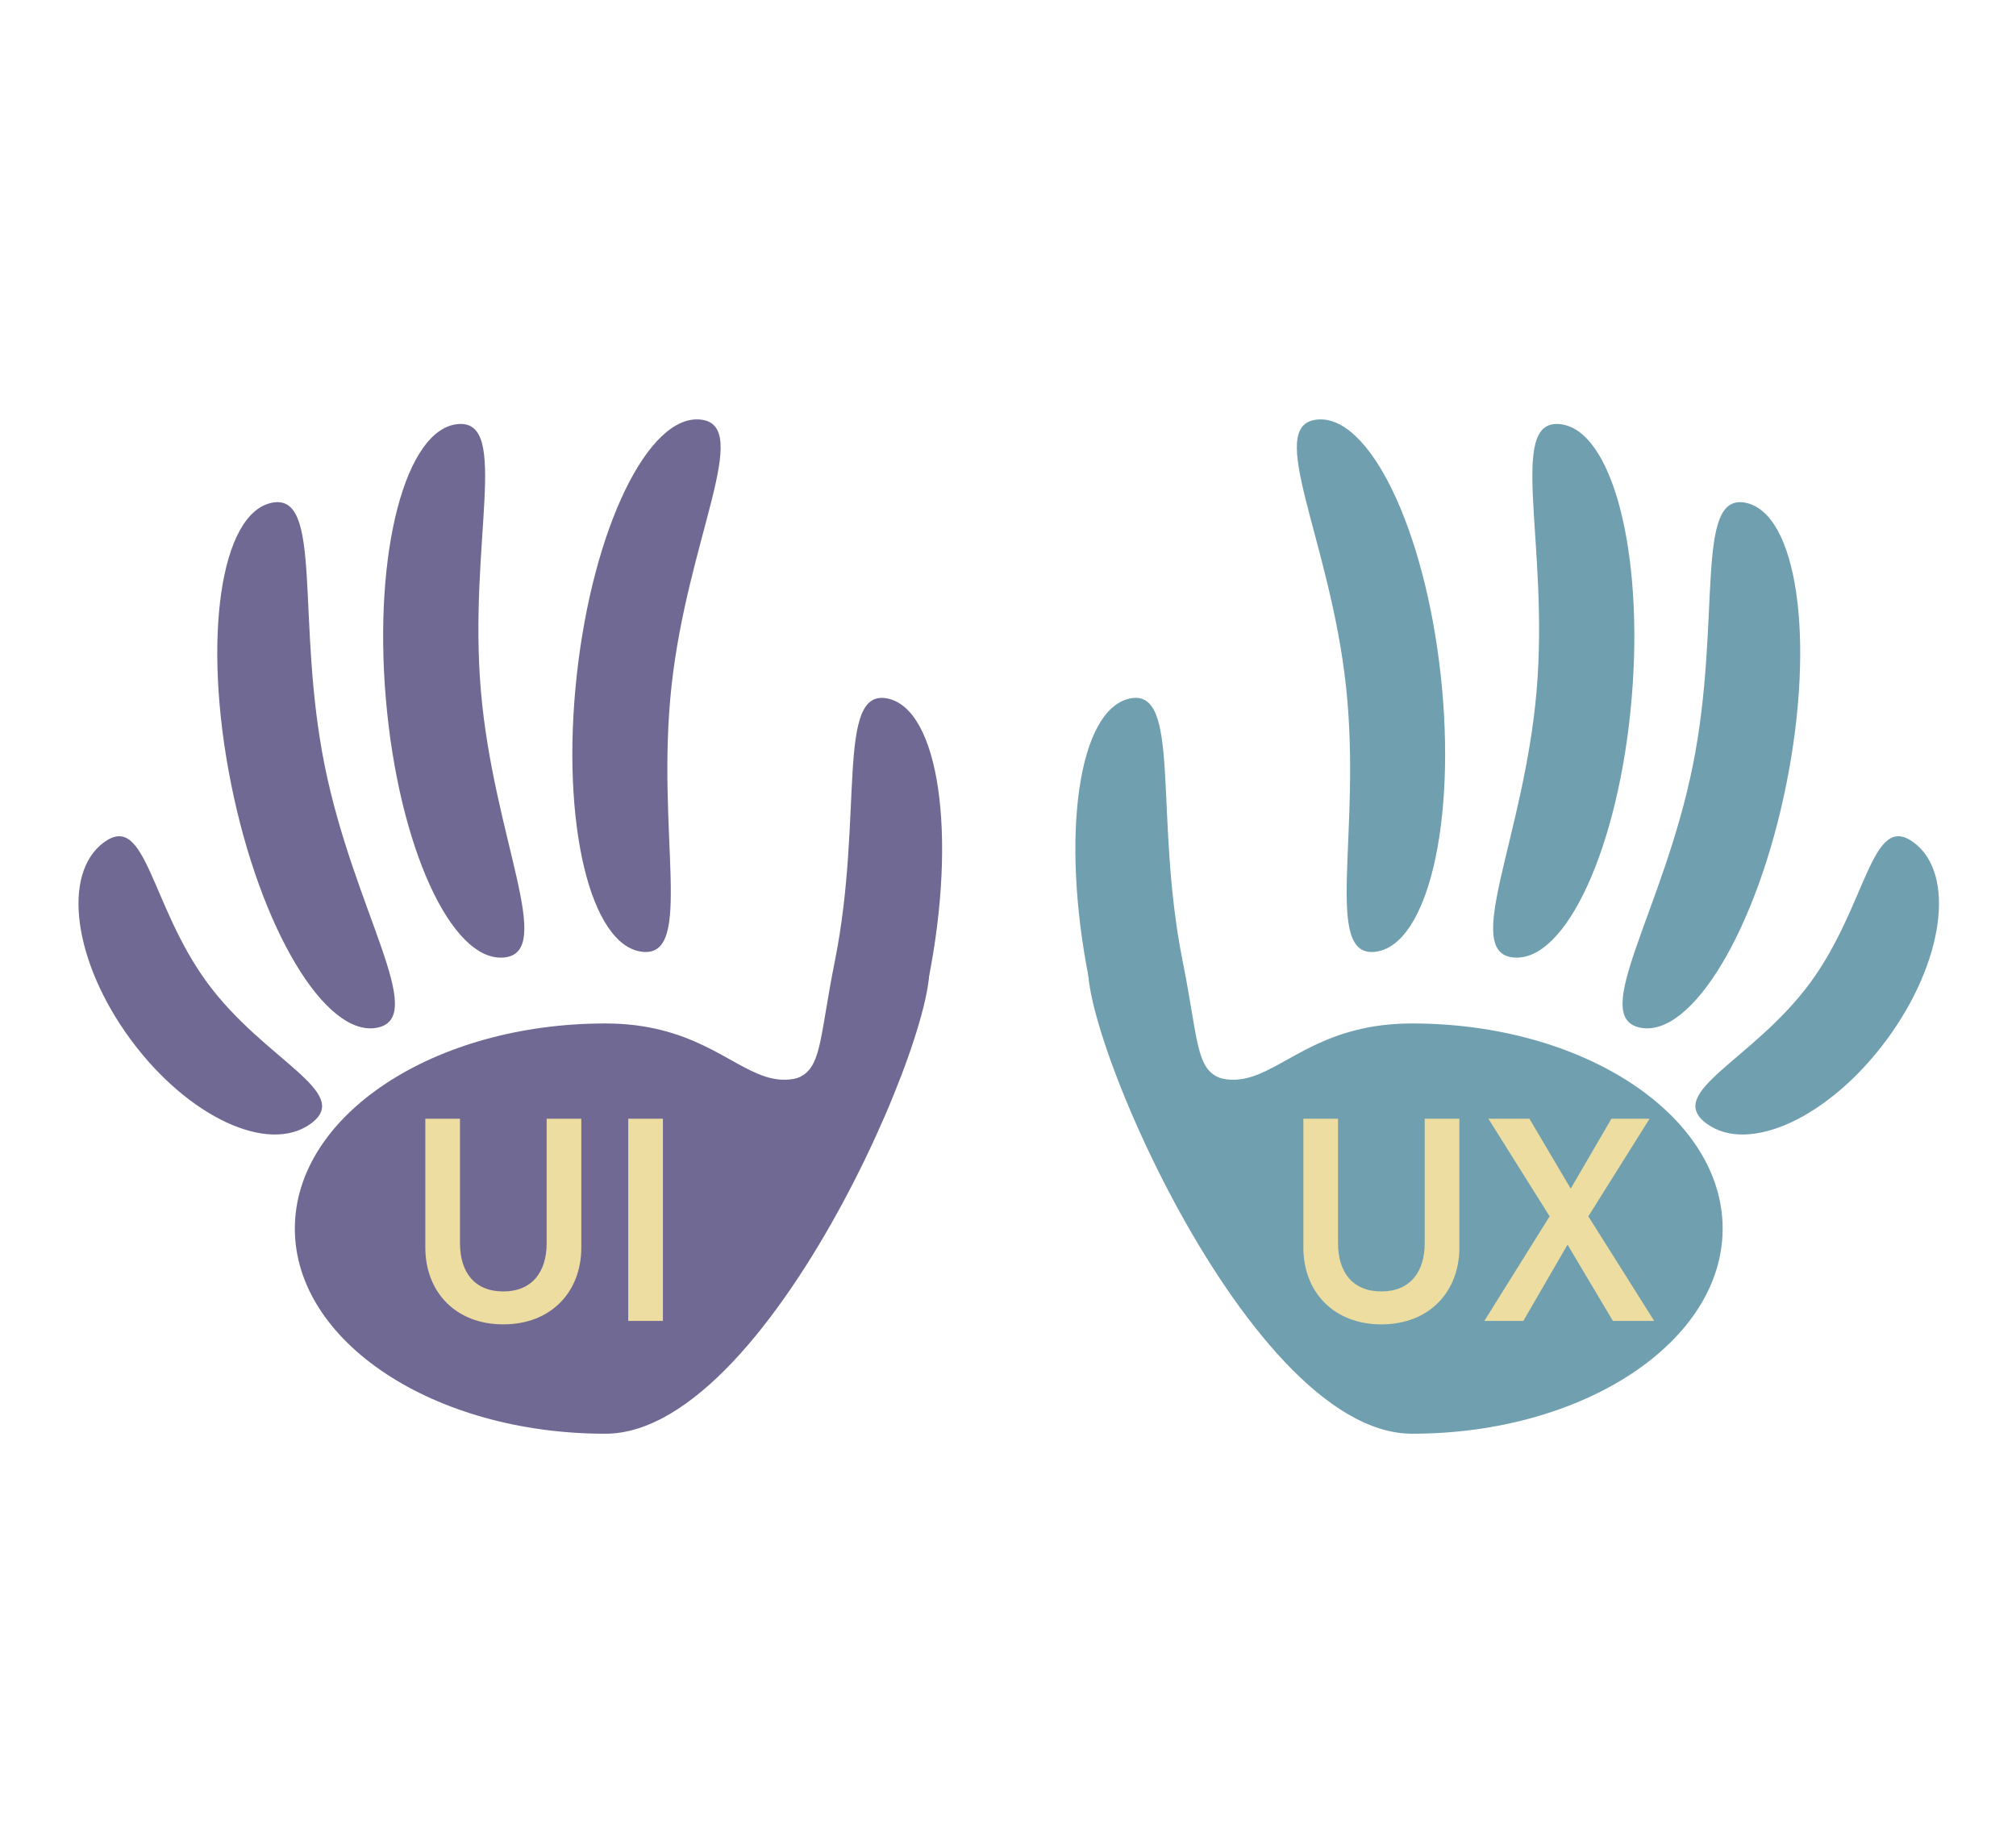
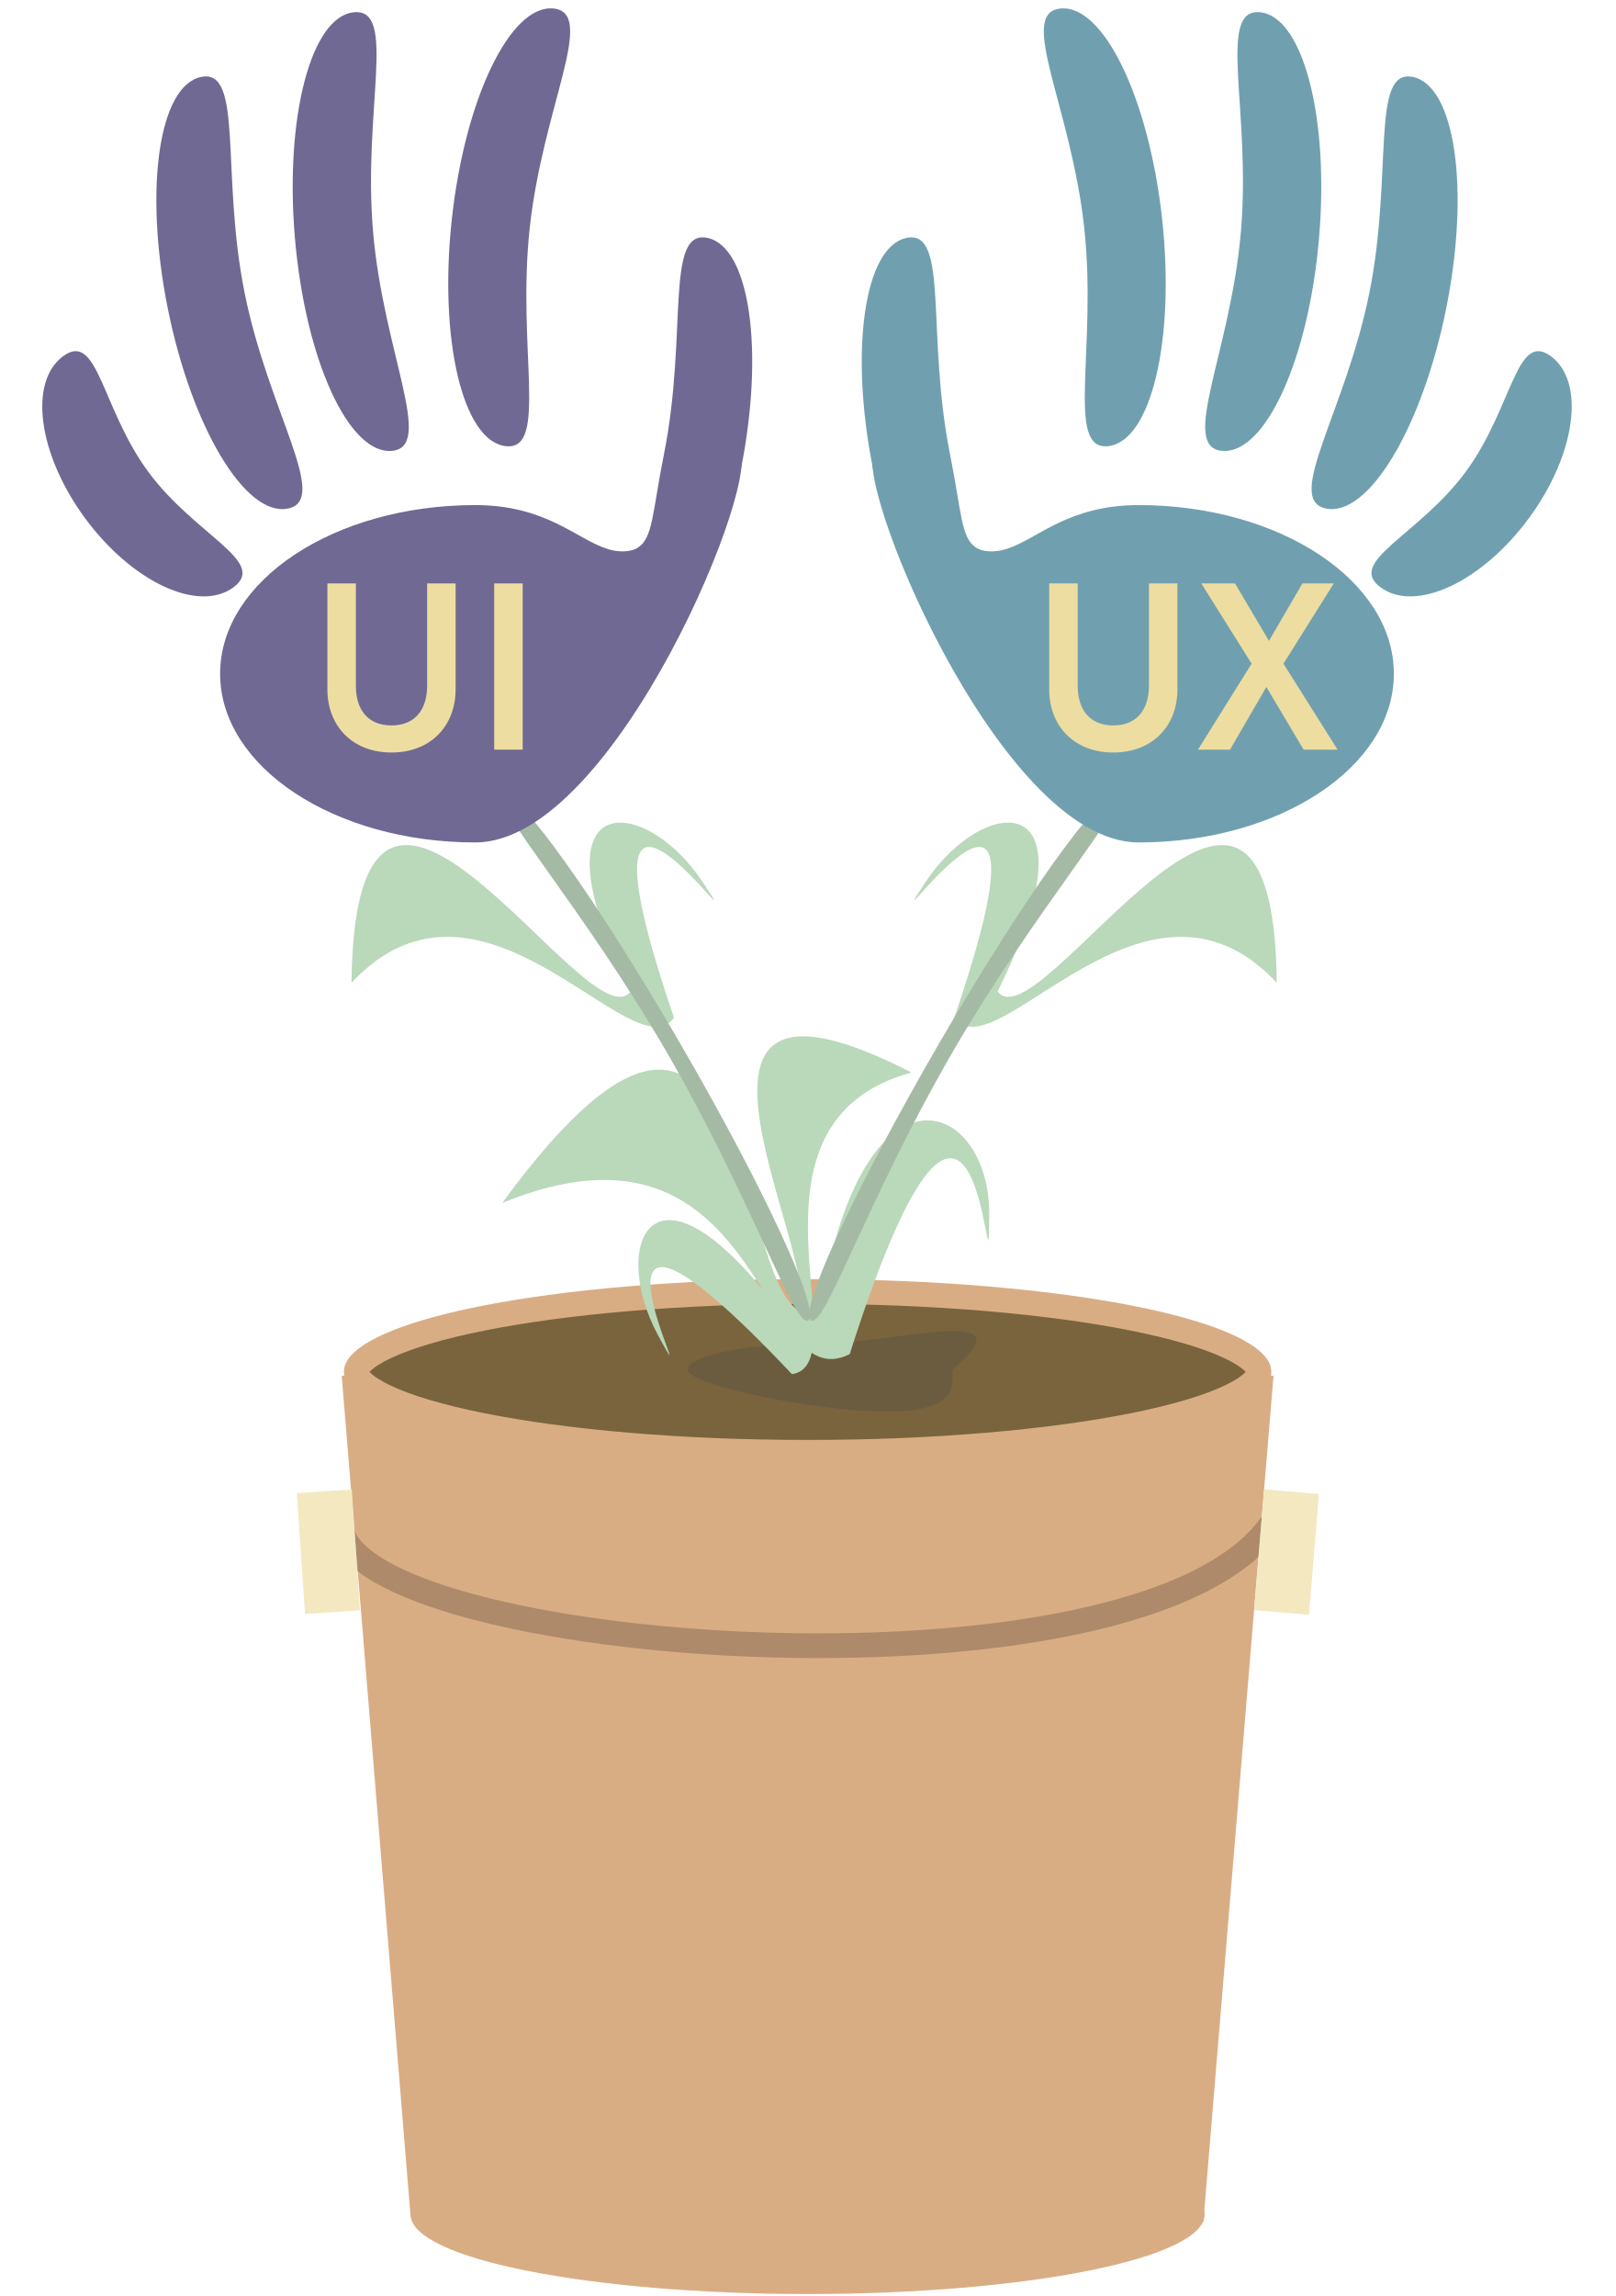
- <svg xmlns="http://www.w3.org/2000/svg" width="670" height="613" viewBox="0 0 670 613" fill="none">
-   <path d="M307.335 317.42C319.368 324.602 258.167 476.498 201.177 476.498C144.187 476.498 97.987 445.975 97.987 408.322C97.987 370.669 144.187 340.146 201.177 340.146C258.167 340.146 250.394 394.725 307.335 317.42Z" fill="#706993" />
-   <path d="M68.935 326.684C87.944 352.485 117.446 363.018 103.354 373.4C89.261 383.783 62.427 371.284 43.418 345.483C24.41 319.683 20.424 290.35 34.517 279.967C48.609 269.585 49.926 300.883 68.935 326.684Z" fill="#706993" />
-   <path d="M107.881 254.316C117.548 302.492 142.547 338.103 125.385 341.547C108.223 344.99 86.473 308.728 76.806 260.552C67.139 212.376 73.215 170.53 90.377 167.086C107.539 163.643 98.214 206.141 107.881 254.316Z" fill="#706993" />
-   <path d="M159.817 229.586C164.009 278.543 184.847 316.737 167.407 318.23C149.966 319.723 132.43 281.246 128.238 232.289C124.046 183.332 134.786 142.434 152.227 140.941C169.667 139.448 155.625 180.628 159.817 229.586Z" fill="#706993" />
-   <path d="M223.185 227.89C217.836 276.735 230.9 318.236 213.5 316.331C196.1 314.425 186.33 273.284 191.679 224.44C197.028 175.596 215.47 137.545 232.87 139.45C250.27 141.356 228.534 179.046 223.185 227.89Z" fill="#706993" />
-   <path d="M277.464 319.373C267.837 367.557 279.024 359.232 216.625 359.232C233.79 362.662 298.918 373.766 308.544 325.582C318.171 277.398 312.06 235.557 294.895 232.128C277.729 228.699 287.091 271.189 277.464 319.373Z" fill="#706993" />
-   <path d="M363.158 317.42C351.125 324.602 412.327 476.498 469.317 476.498C526.307 476.498 572.507 445.975 572.507 408.322C572.507 370.669 526.307 340.146 469.317 340.146C412.327 340.146 420.1 394.725 363.158 317.42Z" fill="#70A0AF" />
-   <path d="M601.558 326.684C582.55 352.485 553.047 363.018 567.14 373.4C581.232 383.783 608.066 371.284 627.075 345.483C646.084 319.683 650.069 290.35 635.977 279.967C621.884 269.585 620.567 300.883 601.558 326.684Z" fill="#70A0AF" />
-   <path d="M562.613 254.316C552.946 302.492 527.947 338.103 545.109 341.547C562.271 344.99 584.02 308.728 593.688 260.552C603.355 212.376 597.279 170.53 580.117 167.086C562.954 163.643 572.28 206.141 562.613 254.316Z" fill="#70A0AF" />
-   <path d="M510.677 229.586C506.485 278.543 485.646 316.737 503.087 318.23C520.527 319.723 538.064 281.246 542.256 232.289C546.448 183.332 535.707 142.434 518.267 140.941C500.826 139.448 514.869 180.628 510.677 229.586Z" fill="#70A0AF" />
-   <path d="M447.309 227.89C452.658 276.735 439.594 318.236 456.994 316.331C474.394 314.425 484.164 273.284 478.815 224.44C473.466 175.596 455.024 137.545 437.624 139.45C420.224 141.356 441.96 179.046 447.309 227.89Z" fill="#70A0AF" />
-   <path d="M393.03 319.373C402.656 367.557 391.47 359.232 453.869 359.232C436.704 362.662 371.576 373.766 361.95 325.582C352.323 277.398 358.434 235.557 375.599 232.128C392.764 228.699 383.403 271.189 393.03 319.373Z" fill="#70A0AF" />
-   <path d="M181.674 413.176C181.674 422.776 176.778 429.208 167.274 429.208C157.674 429.208 152.874 422.776 152.874 413.176C152.874 391 152.874 371.8 152.874 371.8H141.354V414.616C141.354 429.4 151.434 440.152 167.274 440.152C183.114 440.152 193.194 429.4 193.194 414.616V371.8H181.674C181.674 371.8 181.674 391 181.674 413.176ZM208.792 439H220.312V371.8H208.792V439Z" fill="#EEDDA0" />
-   <path d="M473.487 413.176C473.487 422.776 468.591 429.208 459.087 429.208C449.487 429.208 444.687 422.776 444.687 413.176C444.687 391 444.687 371.8 444.687 371.8H433.167V414.616C433.167 429.4 443.247 440.152 459.087 440.152C474.927 440.152 485.007 429.4 485.007 414.616V371.8H473.487C473.487 371.8 473.487 391 473.487 413.176ZM536.028 439H549.756L527.868 404.248L548.22 371.8H535.548L522.012 395.032L508.284 371.8H494.652L515.004 404.248L493.308 439H506.268L520.956 413.656L536.028 439Z" fill="#EEDDA0" />
+ <svg xmlns="http://www.w3.org/2000/svg" width="653" height="928" viewBox="0 0 653 928" fill="none">
+   <path d="M336.5 905L486.5 898L514.861 556H138.14L166 896L336.5 905Z" fill="#D9AD84" />
+   <path d="M509 554.5C509 555.271 508.631 556.59 506.696 558.482C504.752 560.382 501.617 562.454 497.128 564.577C488.176 568.809 474.904 572.753 458.102 576.114C424.581 582.818 378.05 587 326.5 587C274.95 587 228.419 582.818 194.898 576.114C178.096 572.753 164.824 568.809 155.872 564.577C151.383 562.454 148.248 560.382 146.304 558.482C144.369 556.59 144 555.271 144 554.5C144 553.729 144.369 552.41 146.304 550.518C148.248 548.618 151.383 546.546 155.872 544.423C164.824 540.191 178.096 536.247 194.898 532.886C228.419 526.182 274.95 522 326.5 522C378.05 522 424.581 526.182 458.102 532.886C474.904 536.247 488.176 540.191 497.128 544.423C501.617 546.546 504.752 548.618 506.696 550.518C508.631 552.41 509 553.729 509 554.5Z" fill="#79643D" stroke="#D9AD84" stroke-width="10" />
+   <path d="M385 553.7C417.5 526.5 361.047 543 331.5 543C301.953 543 278 547.791 278 553.7C278 559.609 328.953 570.5 358.5 570.5C388.047 570.5 385 559.609 385 553.7Z" fill="#6B5C40" />
+   <ellipse rx="160.5" ry="32.1" transform="matrix(1 0 0 -1 326.5 895.1)" fill="#D9AD84" />
+   <path d="M399.939 491.244C399.508 541.338 397.63 377.629 343.519 547.301C306.261 566.306 309.147 442.817 203.047 486.204C312.593 336.434 294.248 548.53 331.506 529.525C348.713 423.482 400.343 444.315 399.939 491.244Z" fill="#BAD8BA" />
+   <path d="M266.142 539.907C287.895 579.764 218.547 447.8 320.174 555.42C348.115 551.251 293.521 453.945 368.477 433.484C245.98 370.617 346.853 530.781 318.912 534.95C264.213 459.05 245.762 502.568 266.142 539.907Z" fill="#BAD8BA" />
+   <path d="M283.971 356.335C309.08 394.168 224.697 271.273 272.49 411.365C255.769 434.136 195.161 340.457 142.101 397.216C143.629 259.537 238.251 423.471 254.971 400.701C213.348 316.914 260.448 320.892 283.971 356.335Z" fill="#BAD8BA" />
+   <path d="M374.304 356.335C349.195 394.168 433.577 271.273 385.785 411.365C402.505 434.136 463.113 340.457 516.173 397.216C514.645 259.537 420.023 423.471 403.303 400.701C444.927 316.914 397.826 320.892 374.304 356.335Z" fill="#BAD8BA" />
+   <path d="M269.514 425.215C303.488 483.736 321.214 536.876 326.7 533.691C332.187 530.506 309.092 480.483 275.117 421.962C241.143 363.441 209.153 318.582 203.667 321.767C198.18 324.952 235.539 366.694 269.514 425.215Z" fill="#A5BAA5" />
+   <path d="M385.12 425.215C351.145 483.736 333.42 536.876 327.934 533.691C322.447 530.506 345.542 480.483 379.516 421.962C413.491 363.441 445.481 318.582 450.967 321.767C456.453 324.952 419.095 366.694 385.12 425.215Z" fill="#A5BAA5" />
+   <path d="M298.335 181.42C310.368 188.602 249.167 340.498 192.176 340.498C135.186 340.498 88.986 309.975 88.986 272.322C88.986 234.669 135.186 204.146 192.176 204.146C249.167 204.146 241.393 258.725 298.335 181.42Z" fill="#706993" />
+   <path d="M59.935 190.684C78.944 216.485 108.446 227.018 94.354 237.4C80.261 247.783 53.427 235.284 34.418 209.483C15.41 183.683 11.424 154.35 25.517 143.967C39.609 133.585 40.926 164.883 59.935 190.684Z" fill="#706993" />
+   <path d="M98.881 118.316C108.548 166.492 133.547 202.103 116.385 205.547C99.223 208.99 77.473 172.728 67.806 124.552C58.139 76.376 64.215 34.53 81.377 31.086C98.539 27.642 89.214 70.141 98.881 118.316Z" fill="#706993" />
+   <path d="M150.817 93.585C155.009 142.543 175.848 180.737 158.407 182.23C140.967 183.723 123.43 145.246 119.238 96.289C115.047 47.332 125.787 6.434 143.227 4.941C160.668 3.448 146.625 44.628 150.817 93.585Z" fill="#706993" />
+   <path d="M214.185 91.89C208.836 140.735 221.9 182.236 204.5 180.331C187.1 178.425 177.33 137.284 182.679 88.44C188.028 39.596 206.47 1.545 223.87 3.45C241.27 5.356 219.534 43.046 214.185 91.89Z" fill="#706993" />
+   <path d="M268.464 183.373C258.837 231.557 270.024 223.232 207.625 223.232C224.79 226.662 289.918 237.766 299.544 189.582C309.171 141.398 303.06 99.557 285.895 96.128C268.729 92.699 278.091 135.189 268.464 183.373Z" fill="#706993" />
+   <path d="M354.158 181.42C342.125 188.602 403.327 340.498 460.317 340.498C517.307 340.498 563.507 309.975 563.507 272.322C563.507 234.669 517.307 204.146 460.317 204.146C403.327 204.146 411.1 258.725 354.158 181.42Z" fill="#70A0AF" />
+   <path d="M592.559 190.684C573.55 216.485 544.048 227.018 558.14 237.4C572.233 247.783 599.067 235.284 618.076 209.483C637.084 183.683 641.07 154.35 626.977 143.967C612.885 133.585 611.568 164.883 592.559 190.684Z" fill="#70A0AF" />
+   <path d="M553.613 118.316C543.946 166.492 518.947 202.103 536.109 205.547C553.271 208.99 575.02 172.728 584.688 124.552C594.355 76.376 588.279 34.53 571.117 31.086C553.954 27.642 563.28 70.141 553.613 118.316Z" fill="#70A0AF" />
+   <path d="M501.677 93.585C497.485 142.543 476.646 180.737 494.087 182.23C511.527 183.723 529.064 145.246 533.256 96.289C537.448 47.332 526.707 6.434 509.267 4.941C491.826 3.448 505.869 44.628 501.677 93.585Z" fill="#70A0AF" />
+   <path d="M438.309 91.89C443.658 140.735 430.594 182.236 447.994 180.331C465.394 178.425 475.164 137.284 469.815 88.44C464.466 39.596 446.024 1.545 428.624 3.45C411.224 5.356 432.96 43.046 438.309 91.89Z" fill="#70A0AF" />
+   <path d="M384.03 183.373C393.657 231.557 382.47 223.232 444.869 223.232C427.704 226.662 362.577 237.766 352.95 189.582C343.323 141.398 349.435 99.557 366.6 96.128C383.765 92.699 374.404 135.189 384.03 183.373Z" fill="#70A0AF" />
+   <path d="M172.674 277.176C172.674 286.776 167.778 293.208 158.274 293.208C148.674 293.208 143.874 286.776 143.874 277.176C143.874 255 143.874 235.8 143.874 235.8H132.354V278.616C132.354 293.4 142.434 304.152 158.274 304.152C174.114 304.152 184.194 293.4 184.194 278.616V235.8H172.674C172.674 235.8 172.674 255 172.674 277.176ZM199.792 303H211.312V235.8H199.792V303Z" fill="#EEDDA0" />
+   <path d="M464.487 277.176C464.487 286.776 459.591 293.208 450.087 293.208C440.487 293.208 435.687 286.776 435.687 277.176C435.687 255 435.687 235.8 435.687 235.8H424.167V278.616C424.167 293.4 434.247 304.152 450.087 304.152C465.927 304.152 476.007 293.4 476.007 278.616V235.8H464.487C464.487 235.8 464.487 255 464.487 277.176ZM527.028 303H540.756L518.868 268.248L539.22 235.8H526.548L513.012 259.032L499.284 235.8H485.652L506.004 268.248L484.308 303H497.268L511.956 277.656L527.028 303Z" fill="#EEDDA0" />
+   <path d="M138.5 620C155.814 669.649 461.5 691.5 514 616" stroke="black" stroke-opacity="0.2" stroke-width="10" />
+   <rect x="120" y="603.486" width="22.265" height="49" transform="rotate(-3.87241 120 603.486)" fill="#F4E8C1" />
+   <rect x="511.033" y="602" width="22.265" height="49" transform="rotate(4.7214 511.033 602)" fill="#F4E8C1" />
</svg>
